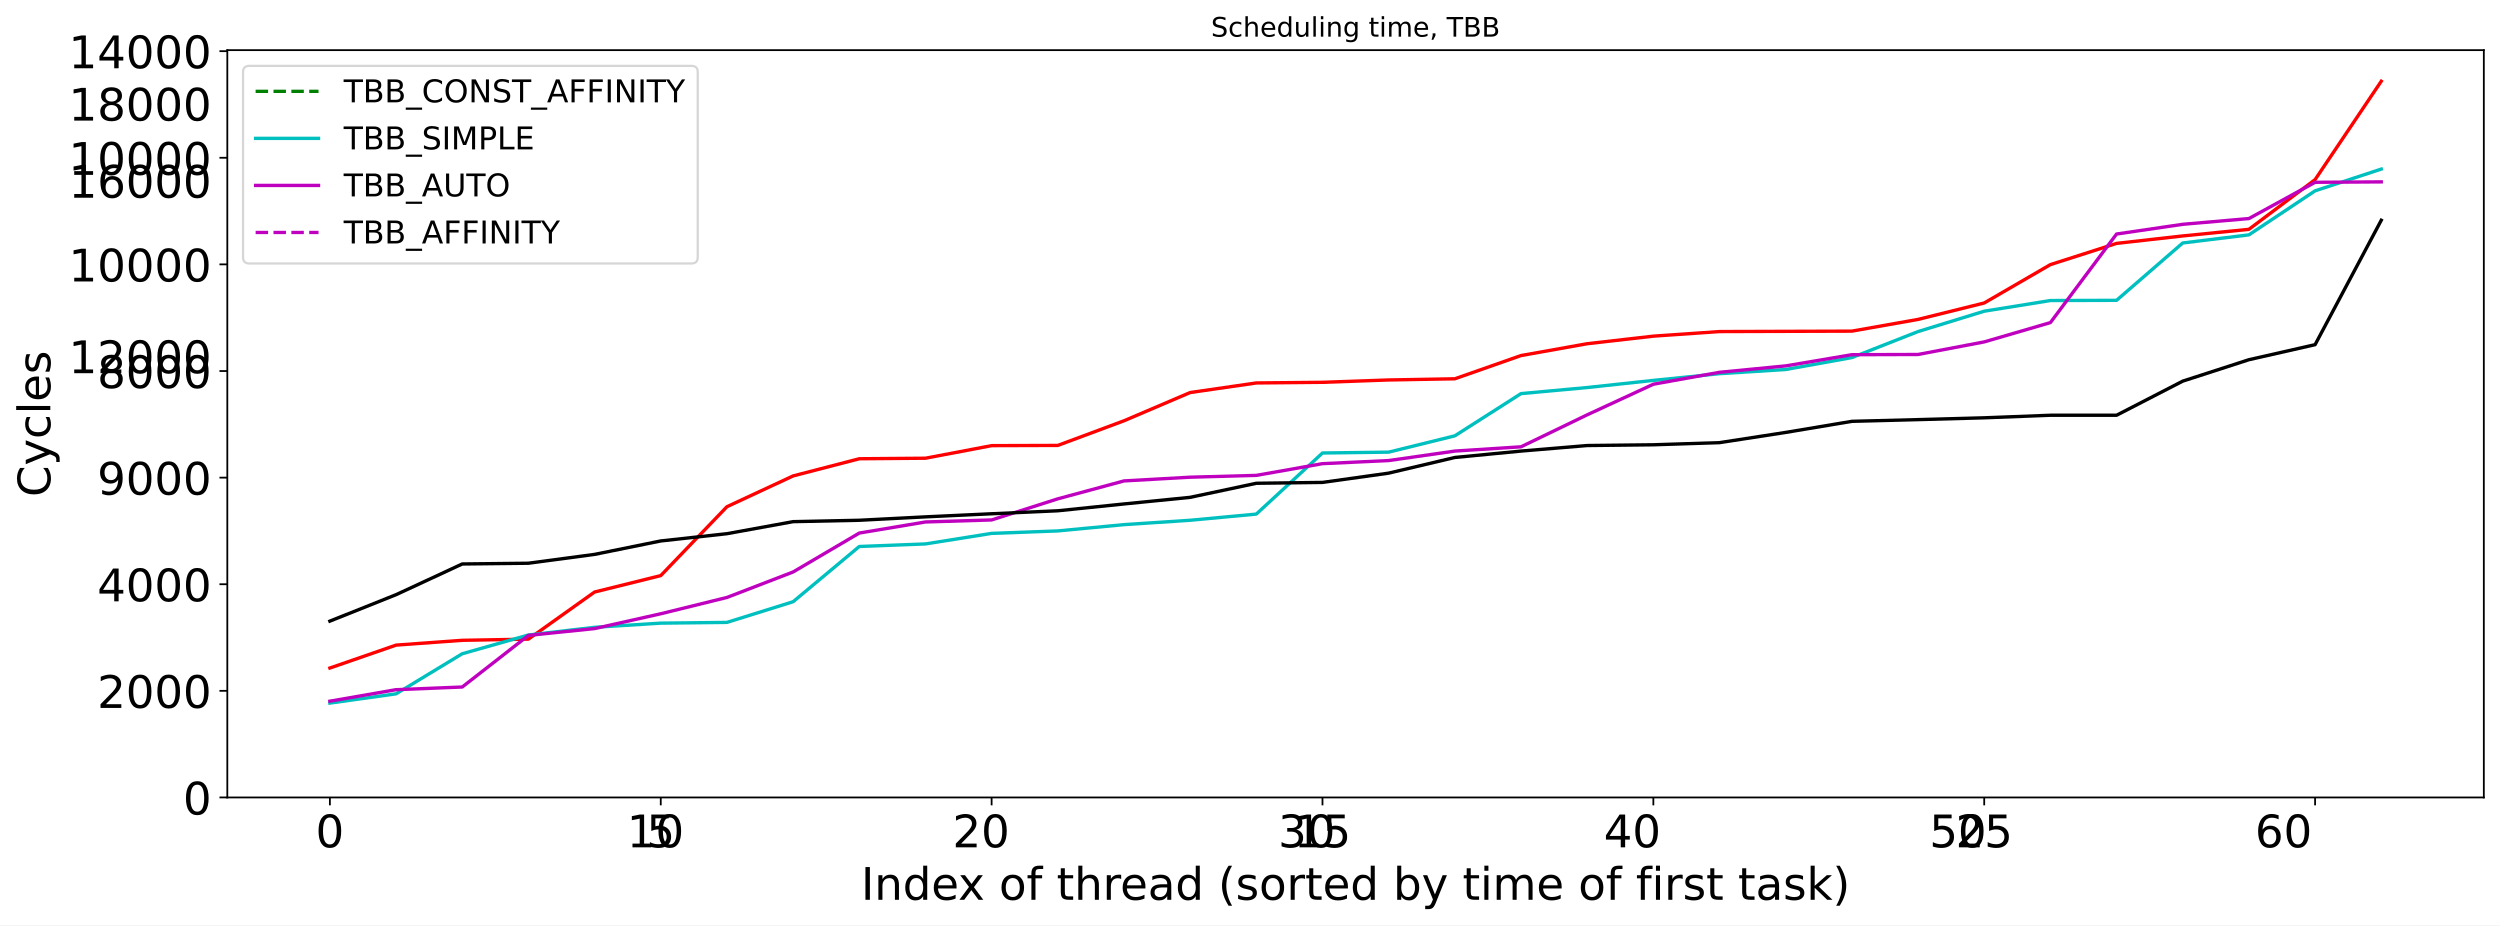
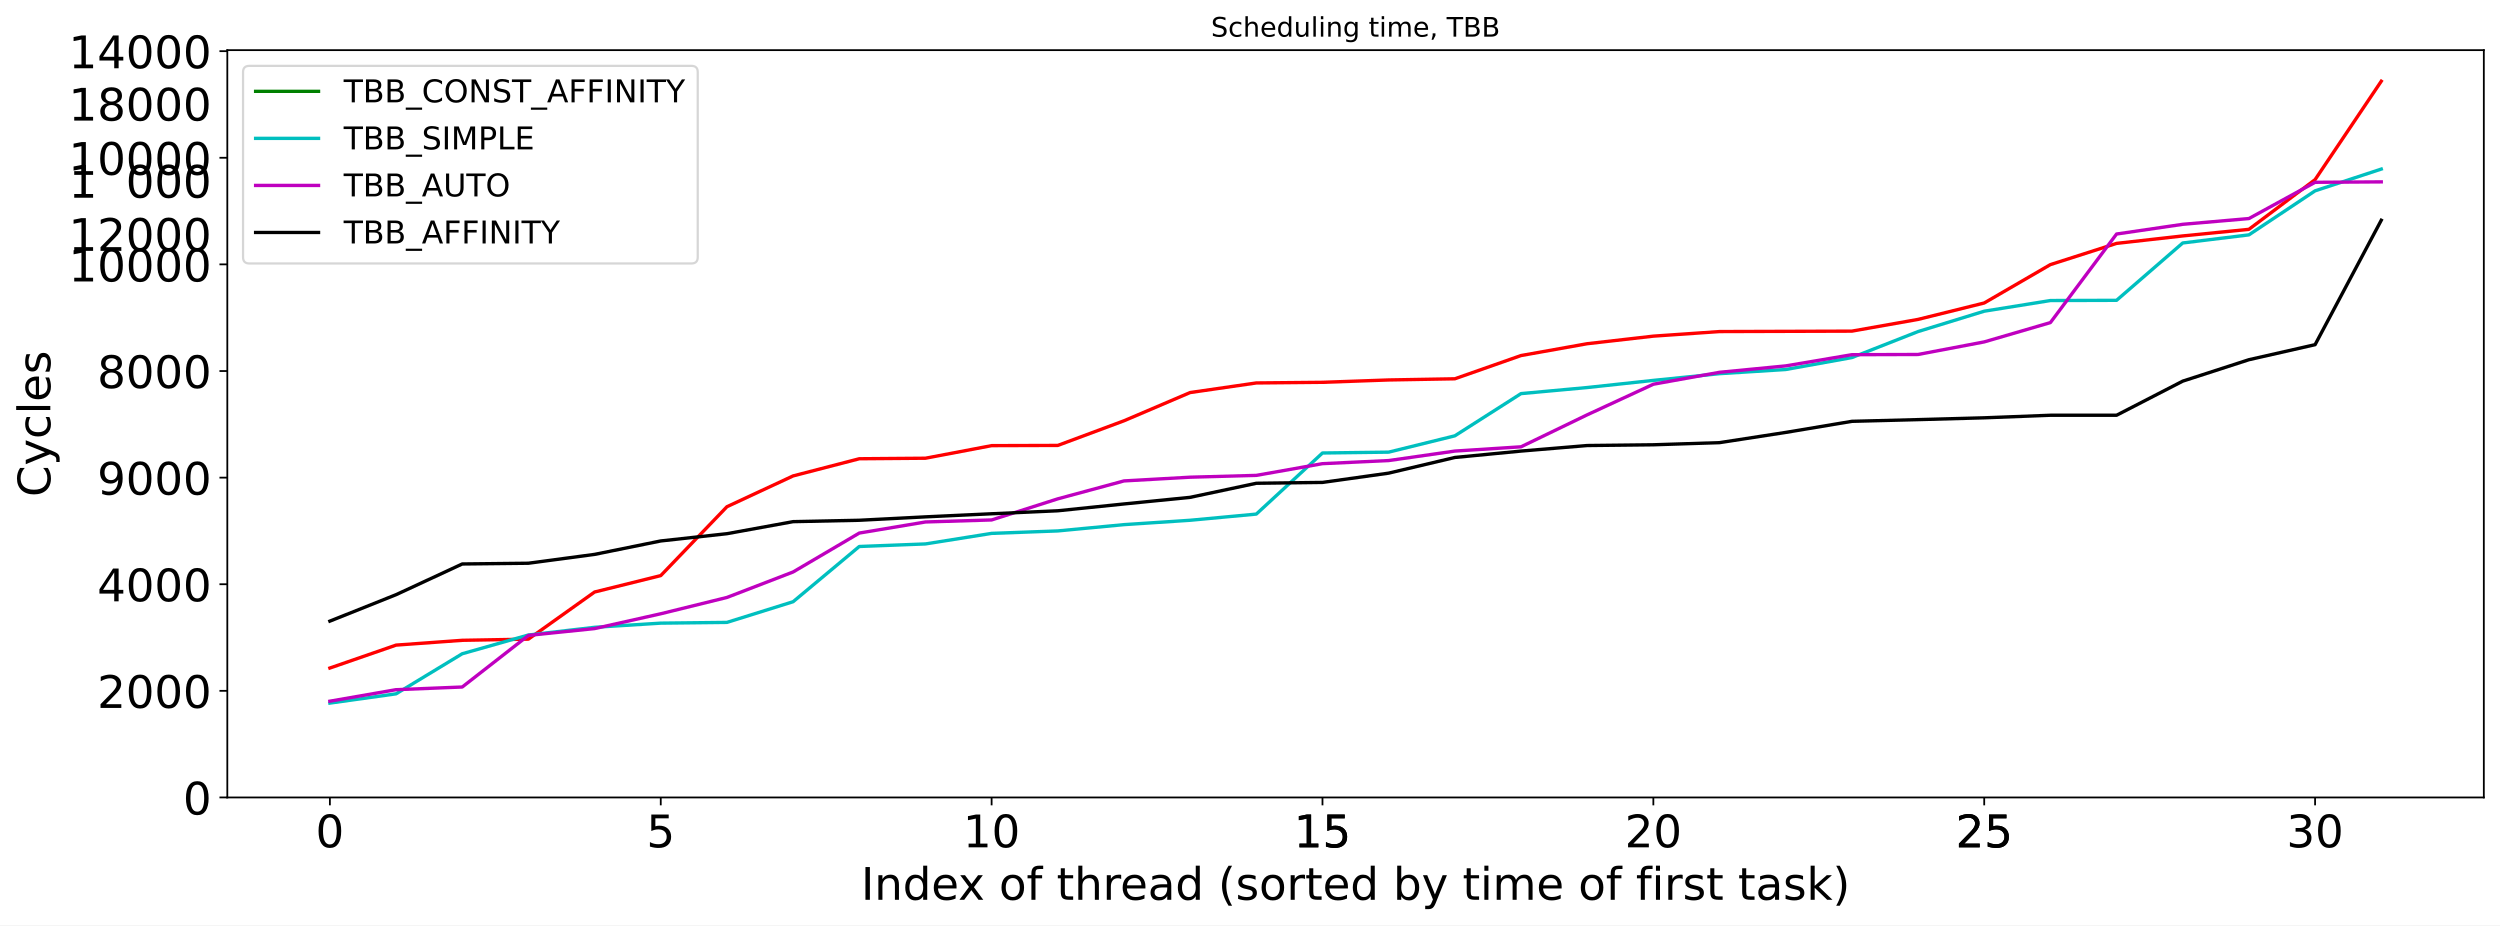
<svg xmlns="http://www.w3.org/2000/svg" xmlns:xlink="http://www.w3.org/1999/xlink" width="1112.781pt" height="411.871pt" viewBox="0 0 1112.781 411.871" version="1.1">
  <defs>
    <style type="text/css">*{stroke-linejoin: round; stroke-linecap: butt}</style>
  </defs>
  <g id="figure_1">
    <g id="patch_1">
      <path d="M 0 411.871  L 1112.781 411.871  L 1112.781 0  L 0 0  z " style="fill: #ffffff" />
    </g>
    <g id="axes_1">
      <g id="patch_2">
        <path d="M 101.181 354.958  L 1105.581 354.958  L 1105.581 22.318  L 101.181 22.318  z " style="fill: #ffffff" />
      </g>
      <g id="matplotlib.axis_1">
        <g id="xtick_1">
          <g id="line2d_1">
            <defs>
              <path id="m7e8ff69c36" d="M 0 0  L 0 3.5  " style="stroke: #000000; stroke-width: 0.8" />
            </defs>
            <g>
              <use xlink:href="#m7e8ff69c36" x="146.836" y="354.958" style="stroke: #000000; stroke-width: 0.8" />
            </g>
          </g>
          <g id="text_1">
            <g transform="translate(140.4733 377.155) scale(0.2 -0.2)">
              <defs>
                <path id="DejaVuSans-30" d="M 2034 4250  Q 1547 4250 1301 3770  Q 1056 3291 1056 2328  Q 1056 1369 1301 889  Q 1547 409 2034 409  Q 2525 409 2770 889  Q 3016 1369 3016 2328  Q 3016 3291 2770 3770  Q 2525 4250 2034 4250  z M 2034 4750  Q 2819 4750 3233 4129  Q 3647 3509 3647 2328  Q 3647 1150 3233 529  Q 2819 -91 2034 -91  Q 1250 -91 836 529  Q 422 1150 422 2328  Q 422 3509 836 4129  Q 1250 4750 2034 4750  z " transform="scale(0.015625)" />
              </defs>
              <use xlink:href="#DejaVuSans-30" />
            </g>
          </g>
        </g>
        <g id="xtick_2">
          <g id="line2d_2">
            <g>
              <use xlink:href="#m7e8ff69c36" x="294.109" y="354.958" style="stroke: #000000; stroke-width: 0.8" />
            </g>
          </g>
          <g id="text_2">
            <g transform="translate(287.746 377.155) scale(0.2 -0.2)">
              <defs>
                <path id="DejaVuSans-35" d="M 691 4666  L 3169 4666  L 3169 4134  L 1269 4134  L 1269 2991  Q 1406 3038 1543 3061  Q 1681 3084 1819 3084  Q 2600 3084 3056 2656  Q 3513 2228 3513 1497  Q 3513 744 3044 326  Q 2575 -91 1722 -91  Q 1428 -91 1123 -41  Q 819 9 494 109  L 494 744  Q 775 591 1075 516  Q 1375 441 1709 441  Q 2250 441 2565 725  Q 2881 1009 2881 1497  Q 2881 1984 2565 2268  Q 2250 2553 1709 2553  Q 1456 2553 1204 2497  Q 953 2441 691 2322  L 691 4666  z " transform="scale(0.015625)" />
              </defs>
              <use xlink:href="#DejaVuSans-35" />
            </g>
          </g>
        </g>
        <g id="xtick_3">
          <g id="line2d_3">
            <g>
              <use xlink:href="#m7e8ff69c36" x="441.381" y="354.958" style="stroke: #000000; stroke-width: 0.8" />
            </g>
          </g>
          <g id="text_3">
-             <g transform="translate(279.0459 377.155) scale(0.2 -0.2)">
+             <g transform="translate(428.6562 377.155) scale(0.2 -0.2)">
              <defs>
                <path id="DejaVuSans-31" d="M 794 531  L 1825 531  L 1825 4091  L 703 3866  L 703 4441  L 1819 4666  L 2450 4666  L 2450 531  L 3481 531  L 3481 0  L 794 0  L 794 531  z " transform="scale(0.015625)" />
              </defs>
              <use xlink:href="#DejaVuSans-31" />
              <use xlink:href="#DejaVuSans-30" x="63.623" />
            </g>
          </g>
        </g>
        <g id="xtick_4">
          <g id="line2d_4">
            <g>
              <use xlink:href="#m7e8ff69c36" x="588.654" y="354.958" style="stroke: #000000; stroke-width: 0.8" />
            </g>
          </g>
          <g id="text_4">
            <g transform="translate(575.929 377.155) scale(0.2 -0.2)">
              <use xlink:href="#DejaVuSans-31" />
              <use xlink:href="#DejaVuSans-35" x="63.623" />
            </g>
          </g>
        </g>
        <g id="xtick_5">
          <g id="line2d_5">
            <g>
              <use xlink:href="#m7e8ff69c36" x="735.927" y="354.958" style="stroke: #000000; stroke-width: 0.8" />
            </g>
          </g>
-           <g id="text_3">
-             <g transform="translate(423.9809 377.155) scale(0.2 -0.2)">
+           <g id="text_4">
+             <g transform="translate(575.929 377.155) scale(0.2 -0.2)">
+               <use xlink:href="#DejaVuSans-31" />
+               <use xlink:href="#DejaVuSans-35" x="63.623" />
+             </g>
+           </g>
+         </g>
+         <g id="xtick_5">
+           <g id="line2d_5">
+             <g>
+               <use xlink:href="#m452f64f299" x="735.927" y="354.958" style="stroke: #000000; stroke-width: 0.8" />
+             </g>
+           </g>
+           <g id="text_5">
+             <g transform="translate(723.2017 377.155) scale(0.2 -0.2)">
              <defs>
                <path id="DejaVuSans-32" d="M 1228 531  L 3431 531  L 3431 0  L 469 0  L 469 531  Q 828 903 1448 1529  Q 2069 2156 2228 2338  Q 2531 2678 2651 2914  Q 2772 3150 2772 3378  Q 2772 3750 2511 3984  Q 2250 4219 1831 4219  Q 1534 4219 1204 4116  Q 875 4013 500 3803  L 500 4441  Q 881 4594 1212 4672  Q 1544 4750 1819 4750  Q 2544 4750 2975 4387  Q 3406 4025 3406 3419  Q 3406 3131 3298 2873  Q 3191 2616 2906 2266  Q 2828 2175 2409 1742  Q 1991 1309 1228 531  z " transform="scale(0.015625)" />
              </defs>
              <use xlink:href="#DejaVuSans-32" />
              <use xlink:href="#DejaVuSans-30" x="63.623" />
            </g>
          </g>
        </g>
        <g id="xtick_6">
          <g id="line2d_6">
            <g>
              <use xlink:href="#m7e8ff69c36" x="883.199" y="354.958" style="stroke: #000000; stroke-width: 0.8" />
            </g>
          </g>
          <g id="text_6">
            <g transform="translate(870.4744 377.155) scale(0.2 -0.2)">
              <use xlink:href="#DejaVuSans-32" />
              <use xlink:href="#DejaVuSans-35" x="63.623" />
            </g>
          </g>
        </g>
        <g id="xtick_7">
          <g id="line2d_7">
            <g>
              <use xlink:href="#m7e8ff69c36" x="1030.472" y="354.958" style="stroke: #000000; stroke-width: 0.8" />
            </g>
          </g>
-           <g id="text_4">
-             <g transform="translate(568.916 377.155) scale(0.2 -0.2)">
-               <defs>
-                 <path id="DejaVuSans-33" d="M 2597 2516  Q 3050 2419 3304 2112  Q 3559 1806 3559 1356  Q 3559 666 3084 287  Q 2609 -91 1734 -91  Q 1441 -91 1130 -33  Q 819 25 488 141  L 488 750  Q 750 597 1062 519  Q 1375 441 1716 441  Q 2309 441 2620 675  Q 2931 909 2931 1356  Q 2931 1769 2642 2001  Q 2353 2234 1838 2234  L 1294 2234  L 1294 2753  L 1863 2753  Q 2328 2753 2575 2939  Q 2822 3125 2822 3475  Q 2822 3834 2567 4026  Q 2313 4219 1838 4219  Q 1578 4219 1281 4162  Q 984 4106 628 3988  L 628 4550  Q 988 4650 1302 4700  Q 1616 4750 1894 4750  Q 2613 4750 3031 4423  Q 3450 4097 3450 3541  Q 3450 3153 3228 2886  Q 3006 2619 2597 2516  z " transform="scale(0.015625)" />
-               </defs>
-               <use xlink:href="#DejaVuSans-33" />
-               <use xlink:href="#DejaVuSans-30" x="63.623" />
-             </g>
-           </g>
-         </g>
-         <g id="xtick_5">
-           <g id="line2d_5">
-             <g>
-               <use xlink:href="#me8fb50bd6d" x="726.576" y="354.958" style="stroke: #000000; stroke-width: 0.8" />
-             </g>
-           </g>
-           <g id="text_5">
-             <g transform="translate(713.8511 377.155) scale(0.2 -0.2)">
-               <defs>
-                 <path id="DejaVuSans-34" d="M 2419 4116  L 825 1625  L 2419 1625  L 2419 4116  z M 2253 4666  L 3047 4666  L 3047 1625  L 3713 1625  L 3713 1100  L 3047 1100  L 3047 0  L 2419 0  L 2419 1100  L 313 1100  L 313 1709  L 2253 4666  z " transform="scale(0.015625)" />
-               </defs>
-               <use xlink:href="#DejaVuSans-34" />
-               <use xlink:href="#DejaVuSans-30" x="63.623" />
-             </g>
-           </g>
-         </g>
-         <g id="xtick_6">
-           <g id="line2d_6">
-             <g>
-               <use xlink:href="#me8fb50bd6d" x="871.511" y="354.958" style="stroke: #000000; stroke-width: 0.8" />
-             </g>
-           </g>
          <g id="text_6">
-             <g transform="translate(858.7861 377.155) scale(0.2 -0.2)">
-               <defs>
-                 <path id="DejaVuSans-35" d="M 691 4666  L 3169 4666  L 3169 4134  L 1269 4134  L 1269 2991  Q 1406 3038 1543 3061  Q 1681 3084 1819 3084  Q 2600 3084 3056 2656  Q 3513 2228 3513 1497  Q 3513 744 3044 326  Q 2575 -91 1722 -91  Q 1428 -91 1123 -41  Q 819 9 494 109  L 494 744  Q 775 591 1075 516  Q 1375 441 1709 441  Q 2250 441 2565 725  Q 2881 1009 2881 1497  Q 2881 1984 2565 2268  Q 2250 2553 1709 2553  Q 1456 2553 1204 2497  Q 953 2441 691 2322  L 691 4666  z " transform="scale(0.015625)" />
-               </defs>
-               <use xlink:href="#DejaVuSans-35" />
-               <use xlink:href="#DejaVuSans-30" x="63.623" />
+             <g transform="translate(870.4744 377.155) scale(0.2 -0.2)">
+               <use xlink:href="#DejaVuSans-32" />
+               <use xlink:href="#DejaVuSans-35" x="63.623" />
            </g>
          </g>
        </g>
        <g id="xtick_7">
          <g id="line2d_7">
            <g>
-               <use xlink:href="#me8fb50bd6d" x="1016.446" y="354.958" style="stroke: #000000; stroke-width: 0.8" />
+               <use xlink:href="#m452f64f299" x="1030.472" y="354.958" style="stroke: #000000; stroke-width: 0.8" />
            </g>
          </g>
          <g id="text_7">
-             <g transform="translate(1003.721 377.155) scale(0.2 -0.2)">
-               <defs>
-                 <path id="DejaVuSans-36" d="M 2113 2584  Q 1688 2584 1439 2293  Q 1191 2003 1191 1497  Q 1191 994 1439 701  Q 1688 409 2113 409  Q 2538 409 2786 701  Q 3034 994 3034 1497  Q 3034 2003 2786 2293  Q 2538 2584 2113 2584  z M 3366 4563  L 3366 3988  Q 3128 4100 2886 4159  Q 2644 4219 2406 4219  Q 1781 4219 1451 3797  Q 1122 3375 1075 2522  Q 1259 2794 1537 2939  Q 1816 3084 2150 3084  Q 2853 3084 3261 2657  Q 3669 2231 3669 1497  Q 3669 778 3244 343  Q 2819 -91 2113 -91  Q 1303 -91 875 529  Q 447 1150 447 2328  Q 447 3434 972 4092  Q 1497 4750 2381 4750  Q 2619 4750 2861 4703  Q 3103 4656 3366 4563  z " transform="scale(0.015625)" />
-               </defs>
-               <use xlink:href="#DejaVuSans-36" />
+             <g transform="translate(1017.747 377.155) scale(0.2 -0.2)">
+               <defs>
+                 <path id="DejaVuSans-33" d="M 2597 2516  Q 3050 2419 3304 2112  Q 3559 1806 3559 1356  Q 3559 666 3084 287  Q 2609 -91 1734 -91  Q 1441 -91 1130 -33  Q 819 25 488 141  L 488 750  Q 750 597 1062 519  Q 1375 441 1716 441  Q 2309 441 2620 675  Q 2931 909 2931 1356  Q 2931 1769 2642 2001  Q 2353 2234 1838 2234  L 1294 2234  L 1294 2753  L 1863 2753  Q 2328 2753 2575 2939  Q 2822 3125 2822 3475  Q 2822 3834 2567 4026  Q 2313 4219 1838 4219  Q 1578 4219 1281 4162  Q 984 4106 628 3988  L 628 4550  Q 988 4650 1302 4700  Q 1616 4750 1894 4750  Q 2613 4750 3031 4423  Q 3450 4097 3450 3541  Q 3450 3153 3228 2886  Q 3006 2619 2597 2516  z " transform="scale(0.015625)" />
+               </defs>
+               <use xlink:href="#DejaVuSans-33" />
              <use xlink:href="#DejaVuSans-30" x="63.623" />
            </g>
          </g>
        </g>
        <g id="text_8">
          <g transform="translate(383.2609 400.5113) scale(0.2 -0.2)">
            <defs>
              <path id="DejaVuSans-49" d="M 628 4666  L 1259 4666  L 1259 0  L 628 0  L 628 4666  z " transform="scale(0.015625)" />
              <path id="DejaVuSans-6e" d="M 3513 2113  L 3513 0  L 2938 0  L 2938 2094  Q 2938 2591 2744 2837  Q 2550 3084 2163 3084  Q 1697 3084 1428 2787  Q 1159 2491 1159 1978  L 1159 0  L 581 0  L 581 3500  L 1159 3500  L 1159 2956  Q 1366 3272 1645 3428  Q 1925 3584 2291 3584  Q 2894 3584 3203 3211  Q 3513 2838 3513 2113  z " transform="scale(0.015625)" />
              <path id="DejaVuSans-64" d="M 2906 2969  L 2906 4863  L 3481 4863  L 3481 0  L 2906 0  L 2906 525  Q 2725 213 2448 61  Q 2172 -91 1784 -91  Q 1150 -91 751 415  Q 353 922 353 1747  Q 353 2572 751 3078  Q 1150 3584 1784 3584  Q 2172 3584 2448 3432  Q 2725 3281 2906 2969  z M 947 1747  Q 947 1113 1208 752  Q 1469 391 1925 391  Q 2381 391 2643 752  Q 2906 1113 2906 1747  Q 2906 2381 2643 2742  Q 2381 3103 1925 3103  Q 1469 3103 1208 2742  Q 947 2381 947 1747  z " transform="scale(0.015625)" />
              <path id="DejaVuSans-65" d="M 3597 1894  L 3597 1613  L 953 1613  Q 991 1019 1311 708  Q 1631 397 2203 397  Q 2534 397 2845 478  Q 3156 559 3463 722  L 3463 178  Q 3153 47 2828 -22  Q 2503 -91 2169 -91  Q 1331 -91 842 396  Q 353 884 353 1716  Q 353 2575 817 3079  Q 1281 3584 2069 3584  Q 2775 3584 3186 3129  Q 3597 2675 3597 1894  z M 3022 2063  Q 3016 2534 2758 2815  Q 2500 3097 2075 3097  Q 1594 3097 1305 2825  Q 1016 2553 972 2059  L 3022 2063  z " transform="scale(0.015625)" />
              <path id="DejaVuSans-78" d="M 3513 3500  L 2247 1797  L 3578 0  L 2900 0  L 1881 1375  L 863 0  L 184 0  L 1544 1831  L 300 3500  L 978 3500  L 1906 2253  L 2834 3500  L 3513 3500  z " transform="scale(0.015625)" />
              <path id="DejaVuSans-20" transform="scale(0.015625)" />
              <path id="DejaVuSans-6f" d="M 1959 3097  Q 1497 3097 1228 2736  Q 959 2375 959 1747  Q 959 1119 1226 758  Q 1494 397 1959 397  Q 2419 397 2687 759  Q 2956 1122 2956 1747  Q 2956 2369 2687 2733  Q 2419 3097 1959 3097  z M 1959 3584  Q 2709 3584 3137 3096  Q 3566 2609 3566 1747  Q 3566 888 3137 398  Q 2709 -91 1959 -91  Q 1206 -91 779 398  Q 353 888 353 1747  Q 353 2609 779 3096  Q 1206 3584 1959 3584  z " transform="scale(0.015625)" />
              <path id="DejaVuSans-66" d="M 2375 4863  L 2375 4384  L 1825 4384  Q 1516 4384 1395 4259  Q 1275 4134 1275 3809  L 1275 3500  L 2222 3500  L 2222 3053  L 1275 3053  L 1275 0  L 697 0  L 697 3053  L 147 3053  L 147 3500  L 697 3500  L 697 3744  Q 697 4328 969 4595  Q 1241 4863 1831 4863  L 2375 4863  z " transform="scale(0.015625)" />
              <path id="DejaVuSans-74" d="M 1172 4494  L 1172 3500  L 2356 3500  L 2356 3053  L 1172 3053  L 1172 1153  Q 1172 725 1289 603  Q 1406 481 1766 481  L 2356 481  L 2356 0  L 1766 0  Q 1100 0 847 248  Q 594 497 594 1153  L 594 3053  L 172 3053  L 172 3500  L 594 3500  L 594 4494  L 1172 4494  z " transform="scale(0.015625)" />
              <path id="DejaVuSans-68" d="M 3513 2113  L 3513 0  L 2938 0  L 2938 2094  Q 2938 2591 2744 2837  Q 2550 3084 2163 3084  Q 1697 3084 1428 2787  Q 1159 2491 1159 1978  L 1159 0  L 581 0  L 581 4863  L 1159 4863  L 1159 2956  Q 1366 3272 1645 3428  Q 1925 3584 2291 3584  Q 2894 3584 3203 3211  Q 3513 2838 3513 2113  z " transform="scale(0.015625)" />
              <path id="DejaVuSans-72" d="M 2631 2963  Q 2534 3019 2420 3045  Q 2306 3072 2169 3072  Q 1681 3072 1420 2755  Q 1159 2438 1159 1844  L 1159 0  L 581 0  L 581 3500  L 1159 3500  L 1159 2956  Q 1341 3275 1631 3429  Q 1922 3584 2338 3584  Q 2397 3584 2469 3576  Q 2541 3569 2628 3553  L 2631 2963  z " transform="scale(0.015625)" />
              <path id="DejaVuSans-61" d="M 2194 1759  Q 1497 1759 1228 1600  Q 959 1441 959 1056  Q 959 750 1161 570  Q 1363 391 1709 391  Q 2188 391 2477 730  Q 2766 1069 2766 1631  L 2766 1759  L 2194 1759  z M 3341 1997  L 3341 0  L 2766 0  L 2766 531  Q 2569 213 2275 61  Q 1981 -91 1556 -91  Q 1019 -91 701 211  Q 384 513 384 1019  Q 384 1609 779 1909  Q 1175 2209 1959 2209  L 2766 2209  L 2766 2266  Q 2766 2663 2505 2880  Q 2244 3097 1772 3097  Q 1472 3097 1187 3025  Q 903 2953 641 2809  L 641 3341  Q 956 3463 1253 3523  Q 1550 3584 1831 3584  Q 2591 3584 2966 3190  Q 3341 2797 3341 1997  z " transform="scale(0.015625)" />
              <path id="DejaVuSans-28" d="M 1984 4856  Q 1566 4138 1362 3434  Q 1159 2731 1159 2009  Q 1159 1288 1364 580  Q 1569 -128 1984 -844  L 1484 -844  Q 1016 -109 783 600  Q 550 1309 550 2009  Q 550 2706 781 3412  Q 1013 4119 1484 4856  L 1984 4856  z " transform="scale(0.015625)" />
              <path id="DejaVuSans-73" d="M 2834 3397  L 2834 2853  Q 2591 2978 2328 3040  Q 2066 3103 1784 3103  Q 1356 3103 1142 2972  Q 928 2841 928 2578  Q 928 2378 1081 2264  Q 1234 2150 1697 2047  L 1894 2003  Q 2506 1872 2764 1633  Q 3022 1394 3022 966  Q 3022 478 2636 193  Q 2250 -91 1575 -91  Q 1294 -91 989 -36  Q 684 19 347 128  L 347 722  Q 666 556 975 473  Q 1284 391 1588 391  Q 1994 391 2212 530  Q 2431 669 2431 922  Q 2431 1156 2273 1281  Q 2116 1406 1581 1522  L 1381 1569  Q 847 1681 609 1914  Q 372 2147 372 2553  Q 372 3047 722 3315  Q 1072 3584 1716 3584  Q 2034 3584 2315 3537  Q 2597 3491 2834 3397  z " transform="scale(0.015625)" />
              <path id="DejaVuSans-62" d="M 3116 1747  Q 3116 2381 2855 2742  Q 2594 3103 2138 3103  Q 1681 3103 1420 2742  Q 1159 2381 1159 1747  Q 1159 1113 1420 752  Q 1681 391 2138 391  Q 2594 391 2855 752  Q 3116 1113 3116 1747  z M 1159 2969  Q 1341 3281 1617 3432  Q 1894 3584 2278 3584  Q 2916 3584 3314 3078  Q 3713 2572 3713 1747  Q 3713 922 3314 415  Q 2916 -91 2278 -91  Q 1894 -91 1617 61  Q 1341 213 1159 525  L 1159 0  L 581 0  L 581 4863  L 1159 4863  L 1159 2969  z " transform="scale(0.015625)" />
              <path id="DejaVuSans-79" d="M 2059 -325  Q 1816 -950 1584 -1140  Q 1353 -1331 966 -1331  L 506 -1331  L 506 -850  L 844 -850  Q 1081 -850 1212 -737  Q 1344 -625 1503 -206  L 1606 56  L 191 3500  L 800 3500  L 1894 763  L 2988 3500  L 3597 3500  L 2059 -325  z " transform="scale(0.015625)" />
              <path id="DejaVuSans-69" d="M 603 3500  L 1178 3500  L 1178 0  L 603 0  L 603 3500  z M 603 4863  L 1178 4863  L 1178 4134  L 603 4134  L 603 4863  z " transform="scale(0.015625)" />
              <path id="DejaVuSans-6d" d="M 3328 2828  Q 3544 3216 3844 3400  Q 4144 3584 4550 3584  Q 5097 3584 5394 3201  Q 5691 2819 5691 2113  L 5691 0  L 5113 0  L 5113 2094  Q 5113 2597 4934 2840  Q 4756 3084 4391 3084  Q 3944 3084 3684 2787  Q 3425 2491 3425 1978  L 3425 0  L 2847 0  L 2847 2094  Q 2847 2600 2669 2842  Q 2491 3084 2119 3084  Q 1678 3084 1418 2786  Q 1159 2488 1159 1978  L 1159 0  L 581 0  L 581 3500  L 1159 3500  L 1159 2956  Q 1356 3278 1631 3431  Q 1906 3584 2284 3584  Q 2666 3584 2933 3390  Q 3200 3197 3328 2828  z " transform="scale(0.015625)" />
              <path id="DejaVuSans-6b" d="M 581 4863  L 1159 4863  L 1159 1991  L 2875 3500  L 3609 3500  L 1753 1863  L 3688 0  L 2938 0  L 1159 1709  L 1159 0  L 581 0  L 581 4863  z " transform="scale(0.015625)" />
              <path id="DejaVuSans-29" d="M 513 4856  L 1013 4856  Q 1481 4119 1714 3412  Q 1947 2706 1947 2009  Q 1947 1309 1714 600  Q 1481 -109 1013 -844  L 513 -844  Q 928 -128 1133 580  Q 1338 1288 1338 2009  Q 1338 2731 1133 3434  Q 928 4138 513 4856  z " transform="scale(0.015625)" />
            </defs>
            <use xlink:href="#DejaVuSans-49" />
            <use xlink:href="#DejaVuSans-6e" x="29.492" />
            <use xlink:href="#DejaVuSans-64" x="92.871" />
            <use xlink:href="#DejaVuSans-65" x="156.348" />
            <use xlink:href="#DejaVuSans-78" x="216.121" />
            <use xlink:href="#DejaVuSans-20" x="275.301" />
            <use xlink:href="#DejaVuSans-6f" x="307.088" />
            <use xlink:href="#DejaVuSans-66" x="368.27" />
            <use xlink:href="#DejaVuSans-20" x="403.475" />
            <use xlink:href="#DejaVuSans-74" x="435.262" />
            <use xlink:href="#DejaVuSans-68" x="474.471" />
            <use xlink:href="#DejaVuSans-72" x="537.85" />
            <use xlink:href="#DejaVuSans-65" x="576.713" />
            <use xlink:href="#DejaVuSans-61" x="638.236" />
            <use xlink:href="#DejaVuSans-64" x="699.516" />
            <use xlink:href="#DejaVuSans-20" x="762.992" />
            <use xlink:href="#DejaVuSans-28" x="794.779" />
            <use xlink:href="#DejaVuSans-73" x="833.793" />
            <use xlink:href="#DejaVuSans-6f" x="885.893" />
            <use xlink:href="#DejaVuSans-72" x="947.074" />
            <use xlink:href="#DejaVuSans-74" x="988.188" />
            <use xlink:href="#DejaVuSans-65" x="1027.396" />
            <use xlink:href="#DejaVuSans-64" x="1088.92" />
            <use xlink:href="#DejaVuSans-20" x="1152.396" />
            <use xlink:href="#DejaVuSans-62" x="1184.184" />
            <use xlink:href="#DejaVuSans-79" x="1247.66" />
            <use xlink:href="#DejaVuSans-20" x="1306.84" />
            <use xlink:href="#DejaVuSans-74" x="1338.627" />
            <use xlink:href="#DejaVuSans-69" x="1377.836" />
            <use xlink:href="#DejaVuSans-6d" x="1405.619" />
            <use xlink:href="#DejaVuSans-65" x="1503.031" />
            <use xlink:href="#DejaVuSans-20" x="1564.555" />
            <use xlink:href="#DejaVuSans-6f" x="1596.342" />
            <use xlink:href="#DejaVuSans-66" x="1657.523" />
            <use xlink:href="#DejaVuSans-20" x="1692.729" />
            <use xlink:href="#DejaVuSans-66" x="1724.516" />
            <use xlink:href="#DejaVuSans-69" x="1759.721" />
            <use xlink:href="#DejaVuSans-72" x="1787.504" />
            <use xlink:href="#DejaVuSans-73" x="1828.617" />
            <use xlink:href="#DejaVuSans-74" x="1880.717" />
            <use xlink:href="#DejaVuSans-20" x="1919.926" />
            <use xlink:href="#DejaVuSans-74" x="1951.713" />
            <use xlink:href="#DejaVuSans-61" x="1990.922" />
            <use xlink:href="#DejaVuSans-73" x="2052.201" />
            <use xlink:href="#DejaVuSans-6b" x="2104.301" />
            <use xlink:href="#DejaVuSans-29" x="2162.211" />
          </g>
        </g>
      </g>
      <g id="matplotlib.axis_2">
        <g id="ytick_1">
          <g id="line2d_8">
            <defs>
              <path id="m72a3d38c95" d="M 0 0  L -3.5 0  " style="stroke: #000000; stroke-width: 0.8" />
            </defs>
            <g>
              <use xlink:href="#m72a3d38c95" x="101.181" y="354.958" style="stroke: #000000; stroke-width: 0.8" />
            </g>
          </g>
          <g id="text_9">
            <g transform="translate(81.45625 362.5566) scale(0.2 -0.2)">
              <use xlink:href="#DejaVuSans-30" />
            </g>
          </g>
        </g>
        <g id="ytick_2">
          <g id="line2d_9">
            <g>
              <use xlink:href="#m72a3d38c95" x="101.181" y="307.504" style="stroke: #000000; stroke-width: 0.8" />
            </g>
          </g>
          <g id="text_10">
            <g transform="translate(43.28125 315.102) scale(0.2 -0.2)">
              <use xlink:href="#DejaVuSans-32" />
              <use xlink:href="#DejaVuSans-30" x="63.623" />
              <use xlink:href="#DejaVuSans-30" x="127.246" />
              <use xlink:href="#DejaVuSans-30" x="190.869" />
            </g>
          </g>
        </g>
        <g id="ytick_3">
          <g id="line2d_10">
            <g>
              <use xlink:href="#m72a3d38c95" x="101.181" y="260.049" style="stroke: #000000; stroke-width: 0.8" />
            </g>
          </g>
          <g id="text_11">
            <g transform="translate(43.28125 267.6474) scale(0.2 -0.2)">
              <defs>
                <path id="DejaVuSans-34" d="M 2419 4116  L 825 1625  L 2419 1625  L 2419 4116  z M 2253 4666  L 3047 4666  L 3047 1625  L 3713 1625  L 3713 1100  L 3047 1100  L 3047 0  L 2419 0  L 2419 1100  L 313 1100  L 313 1709  L 2253 4666  z " transform="scale(0.015625)" />
              </defs>
              <use xlink:href="#DejaVuSans-34" />
              <use xlink:href="#DejaVuSans-30" x="63.623" />
              <use xlink:href="#DejaVuSans-30" x="127.246" />
              <use xlink:href="#DejaVuSans-30" x="190.869" />
            </g>
          </g>
        </g>
        <g id="ytick_4">
          <g id="line2d_11">
            <g>
              <use xlink:href="#m72a3d38c95" x="101.181" y="212.594" style="stroke: #000000; stroke-width: 0.8" />
            </g>
          </g>
          <g id="text_12">
            <g transform="translate(43.28125 220.1928) scale(0.2 -0.2)">
              <defs>
                <path id="DejaVuSans-39" d="M 703 97  L 703 672  Q 941 559 1184 500  Q 1428 441 1663 441  Q 2288 441 2617 861  Q 2947 1281 2994 2138  Q 2813 1869 2534 1725  Q 2256 1581 1919 1581  Q 1219 1581 811 2004  Q 403 2428 403 3163  Q 403 3881 828 4315  Q 1253 4750 1959 4750  Q 2769 4750 3195 4129  Q 3622 3509 3622 2328  Q 3622 1225 3098 567  Q 2575 -91 1691 -91  Q 1453 -91 1209 -44  Q 966 3 703 97  z M 1959 2075  Q 2384 2075 2632 2365  Q 2881 2656 2881 3163  Q 2881 3666 2632 3958  Q 2384 4250 1959 4250  Q 1534 4250 1286 3958  Q 1038 3666 1038 3163  Q 1038 2656 1286 2365  Q 1534 2075 1959 2075  z " transform="scale(0.015625)" />
              </defs>
              <use xlink:href="#DejaVuSans-39" />
              <use xlink:href="#DejaVuSans-30" x="63.623" />
              <use xlink:href="#DejaVuSans-30" x="127.246" />
              <use xlink:href="#DejaVuSans-30" x="190.869" />
            </g>
          </g>
        </g>
        <g id="ytick_5">
          <g id="line2d_12">
            <g>
              <use xlink:href="#m72a3d38c95" x="101.181" y="165.14" style="stroke: #000000; stroke-width: 0.8" />
            </g>
          </g>
          <g id="text_13">
            <g transform="translate(43.28125 172.7382) scale(0.2 -0.2)">
              <defs>
                <path id="DejaVuSans-38" d="M 2034 2216  Q 1584 2216 1326 1975  Q 1069 1734 1069 1313  Q 1069 891 1326 650  Q 1584 409 2034 409  Q 2484 409 2743 651  Q 3003 894 3003 1313  Q 3003 1734 2745 1975  Q 2488 2216 2034 2216  z M 1403 2484  Q 997 2584 770 2862  Q 544 3141 544 3541  Q 544 4100 942 4425  Q 1341 4750 2034 4750  Q 2731 4750 3128 4425  Q 3525 4100 3525 3541  Q 3525 3141 3298 2862  Q 3072 2584 2669 2484  Q 3125 2378 3379 2068  Q 3634 1759 3634 1313  Q 3634 634 3220 271  Q 2806 -91 2034 -91  Q 1263 -91 848 271  Q 434 634 434 1313  Q 434 1759 690 2068  Q 947 2378 1403 2484  z M 1172 3481  Q 1172 3119 1398 2916  Q 1625 2713 2034 2713  Q 2441 2713 2670 2916  Q 2900 3119 2900 3481  Q 2900 3844 2670 4047  Q 2441 4250 2034 4250  Q 1625 4250 1398 4047  Q 1172 3844 1172 3481  z " transform="scale(0.015625)" />
              </defs>
              <use xlink:href="#DejaVuSans-38" />
              <use xlink:href="#DejaVuSans-30" x="63.623" />
              <use xlink:href="#DejaVuSans-30" x="127.246" />
              <use xlink:href="#DejaVuSans-30" x="190.869" />
            </g>
          </g>
        </g>
        <g id="ytick_6">
          <g id="line2d_13">
            <g>
              <use xlink:href="#m72a3d38c95" x="101.181" y="117.685" style="stroke: #000000; stroke-width: 0.8" />
            </g>
          </g>
          <g id="text_14">
            <g transform="translate(30.55625 125.2837) scale(0.2 -0.2)">
              <use xlink:href="#DejaVuSans-31" />
              <use xlink:href="#DejaVuSans-30" x="63.623" />
              <use xlink:href="#DejaVuSans-30" x="127.246" />
              <use xlink:href="#DejaVuSans-30" x="190.869" />
              <use xlink:href="#DejaVuSans-30" x="254.492" />
            </g>
          </g>
        </g>
        <g id="ytick_7">
          <g id="line2d_14">
            <g>
              <use xlink:href="#m72a3d38c95" x="101.181" y="70.231" style="stroke: #000000; stroke-width: 0.8" />
            </g>
          </g>
          <g id="text_15">
            <g transform="translate(30.55625 77.82908) scale(0.2 -0.2)">
              <use xlink:href="#DejaVuSans-31" />
              <use xlink:href="#DejaVuSans-30" x="63.623" />
              <use xlink:href="#DejaVuSans-30" x="127.246" />
              <use xlink:href="#DejaVuSans-30" x="190.869" />
              <use xlink:href="#DejaVuSans-30" x="254.492" />
            </g>
          </g>
        </g>
        <g id="ytick_7">
          <g id="line2d_14">
            <g>
-               <use xlink:href="#m56d82cf390" x="101.181" y="158.51" style="stroke: #000000; stroke-width: 0.8" />
+               <use xlink:href="#m705b1842b1" x="101.181" y="104.073" style="stroke: #000000; stroke-width: 0.8" />
            </g>
          </g>
          <g id="text_15">
-             <g transform="translate(30.55625 166.1088) scale(0.2 -0.2)">
+             <g transform="translate(30.55625 111.6716) scale(0.2 -0.2)">
              <use xlink:href="#DejaVuSans-31" />
              <use xlink:href="#DejaVuSans-32" x="63.623" />
              <use xlink:href="#DejaVuSans-30" x="127.246" />
              <use xlink:href="#DejaVuSans-30" x="190.869" />
              <use xlink:href="#DejaVuSans-30" x="254.492" />
            </g>
          </g>
        </g>
        <g id="ytick_8">
          <g id="line2d_15">
            <g>
              <use xlink:href="#m72a3d38c95" x="101.181" y="22.776" style="stroke: #000000; stroke-width: 0.8" />
            </g>
          </g>
          <g id="text_16">
            <g transform="translate(30.55625 30.3745) scale(0.2 -0.2)">
              <use xlink:href="#DejaVuSans-31" />
              <use xlink:href="#DejaVuSans-34" x="63.623" />
              <use xlink:href="#DejaVuSans-30" x="127.246" />
              <use xlink:href="#DejaVuSans-30" x="190.869" />
              <use xlink:href="#DejaVuSans-30" x="254.492" />
            </g>
          </g>
        </g>
        <g id="ytick_9">
          <g id="line2d_16">
            <g>
              <use xlink:href="#m5f16dafd04" x="101.181" y="80.405" style="stroke: #000000; stroke-width: 0.8" />
            </g>
          </g>
          <g id="text_17">
            <g transform="translate(30.55625 88.00343) scale(0.2 -0.2)">
              <use xlink:href="#DejaVuSans-31" />
              <use xlink:href="#DejaVuSans-36" x="63.623" />
              <use xlink:href="#DejaVuSans-30" x="127.246" />
              <use xlink:href="#DejaVuSans-30" x="190.869" />
              <use xlink:href="#DejaVuSans-30" x="254.492" />
            </g>
          </g>
        </g>
        <g id="ytick_10">
          <g id="line2d_17">
            <g>
              <use xlink:href="#m5f16dafd04" x="101.181" y="46.086" style="stroke: #000000; stroke-width: 0.8" />
            </g>
          </g>
          <g id="text_18">
            <g transform="translate(30.55625 53.68428) scale(0.2 -0.2)">
              <use xlink:href="#DejaVuSans-31" />
              <use xlink:href="#DejaVuSans-38" x="63.623" />
              <use xlink:href="#DejaVuSans-30" x="127.246" />
              <use xlink:href="#DejaVuSans-30" x="190.869" />
              <use xlink:href="#DejaVuSans-30" x="254.492" />
            </g>
          </g>
        </g>
        <g id="text_20">
          <g transform="translate(22.39688 221.1788) rotate(-90) scale(0.2 -0.2)">
            <defs>
              <path id="DejaVuSans-43" d="M 4122 4306  L 4122 3641  Q 3803 3938 3442 4084  Q 3081 4231 2675 4231  Q 1875 4231 1450 3742  Q 1025 3253 1025 2328  Q 1025 1406 1450 917  Q 1875 428 2675 428  Q 3081 428 3442 575  Q 3803 722 4122 1019  L 4122 359  Q 3791 134 3420 21  Q 3050 -91 2638 -91  Q 1578 -91 968 557  Q 359 1206 359 2328  Q 359 3453 968 4101  Q 1578 4750 2638 4750  Q 3056 4750 3426 4639  Q 3797 4528 4122 4306  z " transform="scale(0.015625)" />
              <path id="DejaVuSans-63" d="M 3122 3366  L 3122 2828  Q 2878 2963 2633 3030  Q 2388 3097 2138 3097  Q 1578 3097 1268 2742  Q 959 2388 959 1747  Q 959 1106 1268 751  Q 1578 397 2138 397  Q 2388 397 2633 464  Q 2878 531 3122 666  L 3122 134  Q 2881 22 2623 -34  Q 2366 -91 2075 -91  Q 1284 -91 818 406  Q 353 903 353 1747  Q 353 2603 823 3093  Q 1294 3584 2113 3584  Q 2378 3584 2631 3529  Q 2884 3475 3122 3366  z " transform="scale(0.015625)" />
              <path id="DejaVuSans-6c" d="M 603 4863  L 1178 4863  L 1178 0  L 603 0  L 603 4863  z " transform="scale(0.015625)" />
            </defs>
            <use xlink:href="#DejaVuSans-43" />
            <use xlink:href="#DejaVuSans-79" x="69.824" />
            <use xlink:href="#DejaVuSans-63" x="129.004" />
            <use xlink:href="#DejaVuSans-6c" x="183.984" />
            <use xlink:href="#DejaVuSans-65" x="211.768" />
            <use xlink:href="#DejaVuSans-73" x="273.291" />
          </g>
        </g>
      </g>
      <g id="line2d_16">
        <path d="M 146.836 297.348  L 176.29 287.146  L 205.745 285.01  L 235.199 284.488  L 264.654 263.513  L 294.109 256.205  L 323.563 225.549  L 353.018 211.835  L 382.472 204.195  L 411.927 203.958  L 441.381 198.358  L 470.836 198.263  L 500.29 187.301  L 529.745 174.726  L 559.199 170.455  L 588.654 170.17  L 618.109 169.126  L 647.563 168.604  L 677.018 158.259  L 706.472 152.991  L 735.927 149.622  L 765.381 147.582  L 794.836 147.487  L 824.29 147.392  L 853.745 142.172  L 883.199 134.864  L 912.654 117.78  L 942.109 108.337  L 971.563 105.015  L 1001.018 102.073  L 1030.472 79.959  L 1059.927 36.158  " clip-path="url(#pcbf88506a6)" style="fill: none; stroke: #ff0000; stroke-width: 1.5; stroke-linecap: square" />
      </g>
      <g id="line2d_17">
        <path d="M 146.836 312.961  L 176.29 308.832  L 205.745 290.989  L 235.199 282.637  L 264.654 279.221  L 294.109 277.37  L 323.563 277.038  L 353.018 267.832  L 382.472 243.25  L 411.927 242.111  L 441.381 237.413  L 470.836 236.322  L 500.29 233.522  L 529.745 231.576  L 559.199 228.824  L 588.654 201.632  L 618.109 201.253  L 647.563 193.992  L 677.018 175.2  L 706.472 172.495  L 735.927 169.316  L 765.381 166.326  L 794.836 164.475  L 824.29 159.161  L 853.745 147.582  L 883.199 138.518  L 912.654 133.772  L 942.109 133.677  L 971.563 108.147  L 1001.018 104.54  L 1030.472 84.942  L 1059.927 75.261  " clip-path="url(#pcbf88506a6)" style="fill: none; stroke: #00bfbf; stroke-width: 1.5; stroke-linecap: square" />
      </g>
      <g id="line2d_18">
        <path d="M 146.836 312.107  L 176.29 306.982  L 205.745 305.795  L 235.199 282.827  L 264.654 279.79  L 294.109 273.194  L 323.563 265.933  L 353.018 254.592  L 382.472 237.271  L 411.927 232.335  L 441.381 231.434  L 470.836 222.038  L 500.29 214.065  L 529.745 212.405  L 559.199 211.598  L 588.654 206.378  L 618.109 205.002  L 647.563 200.778  L 677.018 198.88  L 706.472 184.644  L 735.927 171.024  L 765.381 165.709  L 794.836 162.862  L 824.29 157.879  L 853.745 157.784  L 883.199 152.185  L 912.654 143.595  L 942.109 104.161  L 971.563 99.842  L 1001.018 97.28  L 1030.472 81.145  L 1059.927 80.955  " clip-path="url(#pcbf88506a6)" style="fill: none; stroke: #bf00bf; stroke-width: 1.5; stroke-linecap: square" />
      </g>
      <g id="line2d_19">
        <path d="M 146.836 276.468  L 176.29 264.7  L 205.745 251.033  L 235.199 250.7  L 264.654 246.762  L 294.109 240.782  L 323.563 237.555  L 353.018 232.193  L 382.472 231.576  L 411.927 230.058  L 441.381 228.681  L 470.836 227.353  L 500.29 224.316  L 529.745 221.373  L 559.199 215.109  L 588.654 214.73  L 618.109 210.601  L 647.563 203.625  L 677.018 200.778  L 706.472 198.311  L 735.927 197.978  L 765.381 197.029  L 794.836 192.474  L 824.29 187.538  L 853.745 186.779  L 883.199 185.972  L 912.654 184.833  L 942.109 184.833  L 971.563 169.648  L 1001.018 160.11  L 1030.472 153.419  L 1059.927 98.039  " clip-path="url(#pcbf88506a6)" style="fill: none; stroke: #000000; stroke-width: 1.5; stroke-linecap: square" />
      </g>
      <g id="patch_3">
        <path d="M 101.181 354.958  L 101.181 22.318  " style="fill: none; stroke: #000000; stroke-width: 0.8; stroke-linejoin: miter; stroke-linecap: square" />
      </g>
      <g id="patch_4">
        <path d="M 1105.581 354.958  L 1105.581 22.318  " style="fill: none; stroke: #000000; stroke-width: 0.8; stroke-linejoin: miter; stroke-linecap: square" />
      </g>
      <g id="patch_5">
        <path d="M 101.181 354.958  L 1105.581 354.958  " style="fill: none; stroke: #000000; stroke-width: 0.8; stroke-linejoin: miter; stroke-linecap: square" />
      </g>
      <g id="patch_6">
        <path d="M 101.181 22.318  L 1105.581 22.318  " style="fill: none; stroke: #000000; stroke-width: 0.8; stroke-linejoin: miter; stroke-linecap: square" />
      </g>
-       <g id="text_21">
+       <g id="text_18">
        <g transform="translate(539.0481 16.31812) scale(0.12 -0.12)">
          <defs>
            <path id="DejaVuSans-53" d="M 3425 4513  L 3425 3897  Q 3066 4069 2747 4153  Q 2428 4238 2131 4238  Q 1616 4238 1336 4038  Q 1056 3838 1056 3469  Q 1056 3159 1242 3001  Q 1428 2844 1947 2747  L 2328 2669  Q 3034 2534 3370 2195  Q 3706 1856 3706 1288  Q 3706 609 3251 259  Q 2797 -91 1919 -91  Q 1588 -91 1214 -16  Q 841 59 441 206  L 441 856  Q 825 641 1194 531  Q 1563 422 1919 422  Q 2459 422 2753 634  Q 3047 847 3047 1241  Q 3047 1584 2836 1778  Q 2625 1972 2144 2069  L 1759 2144  Q 1053 2284 737 2584  Q 422 2884 422 3419  Q 422 4038 858 4394  Q 1294 4750 2059 4750  Q 2388 4750 2728 4690  Q 3069 4631 3425 4513  z " transform="scale(0.015625)" />
            <path id="DejaVuSans-75" d="M 544 1381  L 544 3500  L 1119 3500  L 1119 1403  Q 1119 906 1312 657  Q 1506 409 1894 409  Q 2359 409 2629 706  Q 2900 1003 2900 1516  L 2900 3500  L 3475 3500  L 3475 0  L 2900 0  L 2900 538  Q 2691 219 2414 64  Q 2138 -91 1772 -91  Q 1169 -91 856 284  Q 544 659 544 1381  z M 1991 3584  L 1991 3584  z " transform="scale(0.015625)" />
            <path id="DejaVuSans-67" d="M 2906 1791  Q 2906 2416 2648 2759  Q 2391 3103 1925 3103  Q 1463 3103 1205 2759  Q 947 2416 947 1791  Q 947 1169 1205 825  Q 1463 481 1925 481  Q 2391 481 2648 825  Q 2906 1169 2906 1791  z M 3481 434  Q 3481 -459 3084 -895  Q 2688 -1331 1869 -1331  Q 1566 -1331 1297 -1286  Q 1028 -1241 775 -1147  L 775 -588  Q 1028 -725 1275 -790  Q 1522 -856 1778 -856  Q 2344 -856 2625 -561  Q 2906 -266 2906 331  L 2906 616  Q 2728 306 2450 153  Q 2172 0 1784 0  Q 1141 0 747 490  Q 353 981 353 1791  Q 353 2603 747 3093  Q 1141 3584 1784 3584  Q 2172 3584 2450 3431  Q 2728 3278 2906 2969  L 2906 3500  L 3481 3500  L 3481 434  z " transform="scale(0.015625)" />
            <path id="DejaVuSans-2c" d="M 750 794  L 1409 794  L 1409 256  L 897 -744  L 494 -744  L 750 256  L 750 794  z " transform="scale(0.015625)" />
            <path id="DejaVuSans-54" d="M -19 4666  L 3928 4666  L 3928 4134  L 2272 4134  L 2272 0  L 1638 0  L 1638 4134  L -19 4134  L -19 4666  z " transform="scale(0.015625)" />
            <path id="DejaVuSans-42" d="M 1259 2228  L 1259 519  L 2272 519  Q 2781 519 3026 730  Q 3272 941 3272 1375  Q 3272 1813 3026 2020  Q 2781 2228 2272 2228  L 1259 2228  z M 1259 4147  L 1259 2741  L 2194 2741  Q 2656 2741 2882 2914  Q 3109 3088 3109 3444  Q 3109 3797 2882 3972  Q 2656 4147 2194 4147  L 1259 4147  z M 628 4666  L 2241 4666  Q 2963 4666 3353 4366  Q 3744 4066 3744 3513  Q 3744 3084 3544 2831  Q 3344 2578 2956 2516  Q 3422 2416 3680 2098  Q 3938 1781 3938 1306  Q 3938 681 3513 340  Q 3088 0 2303 0  L 628 0  L 628 4666  z " transform="scale(0.015625)" />
          </defs>
          <use xlink:href="#DejaVuSans-53" />
          <use xlink:href="#DejaVuSans-63" x="63.477" />
          <use xlink:href="#DejaVuSans-68" x="118.457" />
          <use xlink:href="#DejaVuSans-65" x="181.836" />
          <use xlink:href="#DejaVuSans-64" x="243.359" />
          <use xlink:href="#DejaVuSans-75" x="306.836" />
          <use xlink:href="#DejaVuSans-6c" x="370.215" />
          <use xlink:href="#DejaVuSans-69" x="397.998" />
          <use xlink:href="#DejaVuSans-6e" x="425.781" />
          <use xlink:href="#DejaVuSans-67" x="489.16" />
          <use xlink:href="#DejaVuSans-20" x="552.637" />
          <use xlink:href="#DejaVuSans-74" x="584.424" />
          <use xlink:href="#DejaVuSans-69" x="623.633" />
          <use xlink:href="#DejaVuSans-6d" x="651.416" />
          <use xlink:href="#DejaVuSans-65" x="748.828" />
          <use xlink:href="#DejaVuSans-2c" x="810.352" />
          <use xlink:href="#DejaVuSans-20" x="842.139" />
          <use xlink:href="#DejaVuSans-54" x="873.926" />
          <use xlink:href="#DejaVuSans-42" x="935.01" />
          <use xlink:href="#DejaVuSans-42" x="1003.613" />
        </g>
      </g>
      <g id="legend_1">
        <g id="patch_7">
          <path d="M 110.981 117.273  L 307.769 117.273  Q 310.569 117.273 310.569 114.473  L 310.569 32.118  Q 310.569 29.318 307.769 29.318  L 110.981 29.318  Q 108.181 29.318 108.181 32.118  L 108.181 114.473  Q 108.181 117.273 110.981 117.273  z " style="fill: #ffffff; opacity: 0.8; stroke: #cccccc; stroke-linejoin: miter" />
        </g>
-         <g id="line2d_23">
-           <path d="M 113.781 40.656  L 127.781 40.656  L 141.781 40.656  " style="fill: none; stroke-dasharray: 5.55,2.4; stroke-dashoffset: 0; stroke: #008000; stroke-width: 1.5" />
+         <g id="line2d_20">
+           <path d="M 113.781 40.656  L 127.781 40.656  L 141.781 40.656  " style="fill: none; stroke: #008000; stroke-width: 1.5; stroke-linecap: square" />
        </g>
        <g id="text_19">
          <g transform="translate(152.9812 45.55594) scale(0.14 -0.14)">
            <defs>
              <path id="DejaVuSans-5f" d="M 3263 -1063  L 3263 -1509  L -63 -1509  L -63 -1063  L 3263 -1063  z " transform="scale(0.015625)" />
              <path id="DejaVuSans-4f" d="M 2522 4238  Q 1834 4238 1429 3725  Q 1025 3213 1025 2328  Q 1025 1447 1429 934  Q 1834 422 2522 422  Q 3209 422 3611 934  Q 4013 1447 4013 2328  Q 4013 3213 3611 3725  Q 3209 4238 2522 4238  z M 2522 4750  Q 3503 4750 4090 4092  Q 4678 3434 4678 2328  Q 4678 1225 4090 567  Q 3503 -91 2522 -91  Q 1538 -91 948 565  Q 359 1222 359 2328  Q 359 3434 948 4092  Q 1538 4750 2522 4750  z " transform="scale(0.015625)" />
              <path id="DejaVuSans-4e" d="M 628 4666  L 1478 4666  L 3547 763  L 3547 4666  L 4159 4666  L 4159 0  L 3309 0  L 1241 3903  L 1241 0  L 628 0  L 628 4666  z " transform="scale(0.015625)" />
              <path id="DejaVuSans-41" d="M 2188 4044  L 1331 1722  L 3047 1722  L 2188 4044  z M 1831 4666  L 2547 4666  L 4325 0  L 3669 0  L 3244 1197  L 1141 1197  L 716 0  L 50 0  L 1831 4666  z " transform="scale(0.015625)" />
              <path id="DejaVuSans-46" d="M 628 4666  L 3309 4666  L 3309 4134  L 1259 4134  L 1259 2759  L 3109 2759  L 3109 2228  L 1259 2228  L 1259 0  L 628 0  L 628 4666  z " transform="scale(0.015625)" />
              <path id="DejaVuSans-59" d="M -13 4666  L 666 4666  L 1959 2747  L 3244 4666  L 3922 4666  L 2272 2222  L 2272 0  L 1638 0  L 1638 2222  L -13 4666  z " transform="scale(0.015625)" />
            </defs>
            <use xlink:href="#DejaVuSans-54" />
            <use xlink:href="#DejaVuSans-42" x="61.084" />
            <use xlink:href="#DejaVuSans-42" x="129.688" />
            <use xlink:href="#DejaVuSans-5f" x="198.291" />
            <use xlink:href="#DejaVuSans-43" x="248.291" />
            <use xlink:href="#DejaVuSans-4f" x="318.115" />
            <use xlink:href="#DejaVuSans-4e" x="396.826" />
            <use xlink:href="#DejaVuSans-53" x="471.631" />
            <use xlink:href="#DejaVuSans-54" x="535.107" />
            <use xlink:href="#DejaVuSans-5f" x="596.191" />
            <use xlink:href="#DejaVuSans-41" x="646.191" />
            <use xlink:href="#DejaVuSans-46" x="714.6" />
            <use xlink:href="#DejaVuSans-46" x="772.119" />
            <use xlink:href="#DejaVuSans-49" x="829.639" />
            <use xlink:href="#DejaVuSans-4e" x="859.131" />
            <use xlink:href="#DejaVuSans-49" x="933.936" />
            <use xlink:href="#DejaVuSans-54" x="963.428" />
            <use xlink:href="#DejaVuSans-59" x="1024.512" />
          </g>
        </g>
        <g id="line2d_21">
          <path d="M 113.781 61.595  L 127.781 61.595  L 141.781 61.595  " style="fill: none; stroke: #00bfbf; stroke-width: 1.5; stroke-linecap: square" />
        </g>
        <g id="text_20">
          <g transform="translate(152.9812 66.49469) scale(0.14 -0.14)">
            <defs>
              <path id="DejaVuSans-4d" d="M 628 4666  L 1569 4666  L 2759 1491  L 3956 4666  L 4897 4666  L 4897 0  L 4281 0  L 4281 4097  L 3078 897  L 2444 897  L 1241 4097  L 1241 0  L 628 0  L 628 4666  z " transform="scale(0.015625)" />
              <path id="DejaVuSans-50" d="M 1259 4147  L 1259 2394  L 2053 2394  Q 2494 2394 2734 2622  Q 2975 2850 2975 3272  Q 2975 3691 2734 3919  Q 2494 4147 2053 4147  L 1259 4147  z M 628 4666  L 2053 4666  Q 2838 4666 3239 4311  Q 3641 3956 3641 3272  Q 3641 2581 3239 2228  Q 2838 1875 2053 1875  L 1259 1875  L 1259 0  L 628 0  L 628 4666  z " transform="scale(0.015625)" />
              <path id="DejaVuSans-4c" d="M 628 4666  L 1259 4666  L 1259 531  L 3531 531  L 3531 0  L 628 0  L 628 4666  z " transform="scale(0.015625)" />
              <path id="DejaVuSans-45" d="M 628 4666  L 3578 4666  L 3578 4134  L 1259 4134  L 1259 2753  L 3481 2753  L 3481 2222  L 1259 2222  L 1259 531  L 3634 531  L 3634 0  L 628 0  L 628 4666  z " transform="scale(0.015625)" />
            </defs>
            <use xlink:href="#DejaVuSans-54" />
            <use xlink:href="#DejaVuSans-42" x="61.084" />
            <use xlink:href="#DejaVuSans-42" x="129.688" />
            <use xlink:href="#DejaVuSans-5f" x="198.291" />
            <use xlink:href="#DejaVuSans-53" x="248.291" />
            <use xlink:href="#DejaVuSans-49" x="311.768" />
            <use xlink:href="#DejaVuSans-4d" x="341.26" />
            <use xlink:href="#DejaVuSans-50" x="427.539" />
            <use xlink:href="#DejaVuSans-4c" x="487.842" />
            <use xlink:href="#DejaVuSans-45" x="543.555" />
          </g>
        </g>
        <g id="line2d_22">
          <path d="M 113.781 82.533  L 127.781 82.533  L 141.781 82.533  " style="fill: none; stroke: #bf00bf; stroke-width: 1.5; stroke-linecap: square" />
        </g>
        <g id="text_21">
          <g transform="translate(152.9812 87.43344) scale(0.14 -0.14)">
            <defs>
              <path id="DejaVuSans-55" d="M 556 4666  L 1191 4666  L 1191 1831  Q 1191 1081 1462 751  Q 1734 422 2344 422  Q 2950 422 3222 751  Q 3494 1081 3494 1831  L 3494 4666  L 4128 4666  L 4128 1753  Q 4128 841 3676 375  Q 3225 -91 2344 -91  Q 1459 -91 1007 375  Q 556 841 556 1753  L 556 4666  z " transform="scale(0.015625)" />
            </defs>
            <use xlink:href="#DejaVuSans-54" />
            <use xlink:href="#DejaVuSans-42" x="61.084" />
            <use xlink:href="#DejaVuSans-42" x="129.688" />
            <use xlink:href="#DejaVuSans-5f" x="198.291" />
            <use xlink:href="#DejaVuSans-41" x="248.291" />
            <use xlink:href="#DejaVuSans-55" x="316.699" />
            <use xlink:href="#DejaVuSans-54" x="389.893" />
            <use xlink:href="#DejaVuSans-4f" x="450.977" />
          </g>
        </g>
        <g id="line2d_23">
-           <path d="M 113.781 103.472  L 127.781 103.472  L 141.781 103.472  " style="fill: none; stroke-dasharray: 5.55,2.4; stroke-dashoffset: 0; stroke: #bf00bf; stroke-width: 1.5" />
-         </g>
-         <g id="text_25">
+           <path d="M 113.781 103.472  L 127.781 103.472  L 141.781 103.472  " style="fill: none; stroke: #000000; stroke-width: 1.5; stroke-linecap: square" />
+         </g>
+         <g id="text_22">
          <g transform="translate(152.9812 108.3722) scale(0.14 -0.14)">
            <use xlink:href="#DejaVuSans-54" />
            <use xlink:href="#DejaVuSans-42" x="61.084" />
            <use xlink:href="#DejaVuSans-42" x="129.688" />
            <use xlink:href="#DejaVuSans-5f" x="198.291" />
            <use xlink:href="#DejaVuSans-41" x="248.291" />
            <use xlink:href="#DejaVuSans-46" x="316.699" />
            <use xlink:href="#DejaVuSans-46" x="374.219" />
            <use xlink:href="#DejaVuSans-49" x="431.738" />
            <use xlink:href="#DejaVuSans-4e" x="461.23" />
            <use xlink:href="#DejaVuSans-49" x="536.035" />
            <use xlink:href="#DejaVuSans-54" x="565.527" />
            <use xlink:href="#DejaVuSans-59" x="626.611" />
          </g>
        </g>
      </g>
    </g>
  </g>
  <defs>
    <clipPath id="pcbf88506a6">
      <rect x="101.181" y="22.318" width="1004.4" height="332.64" />
    </clipPath>
  </defs>
</svg>
